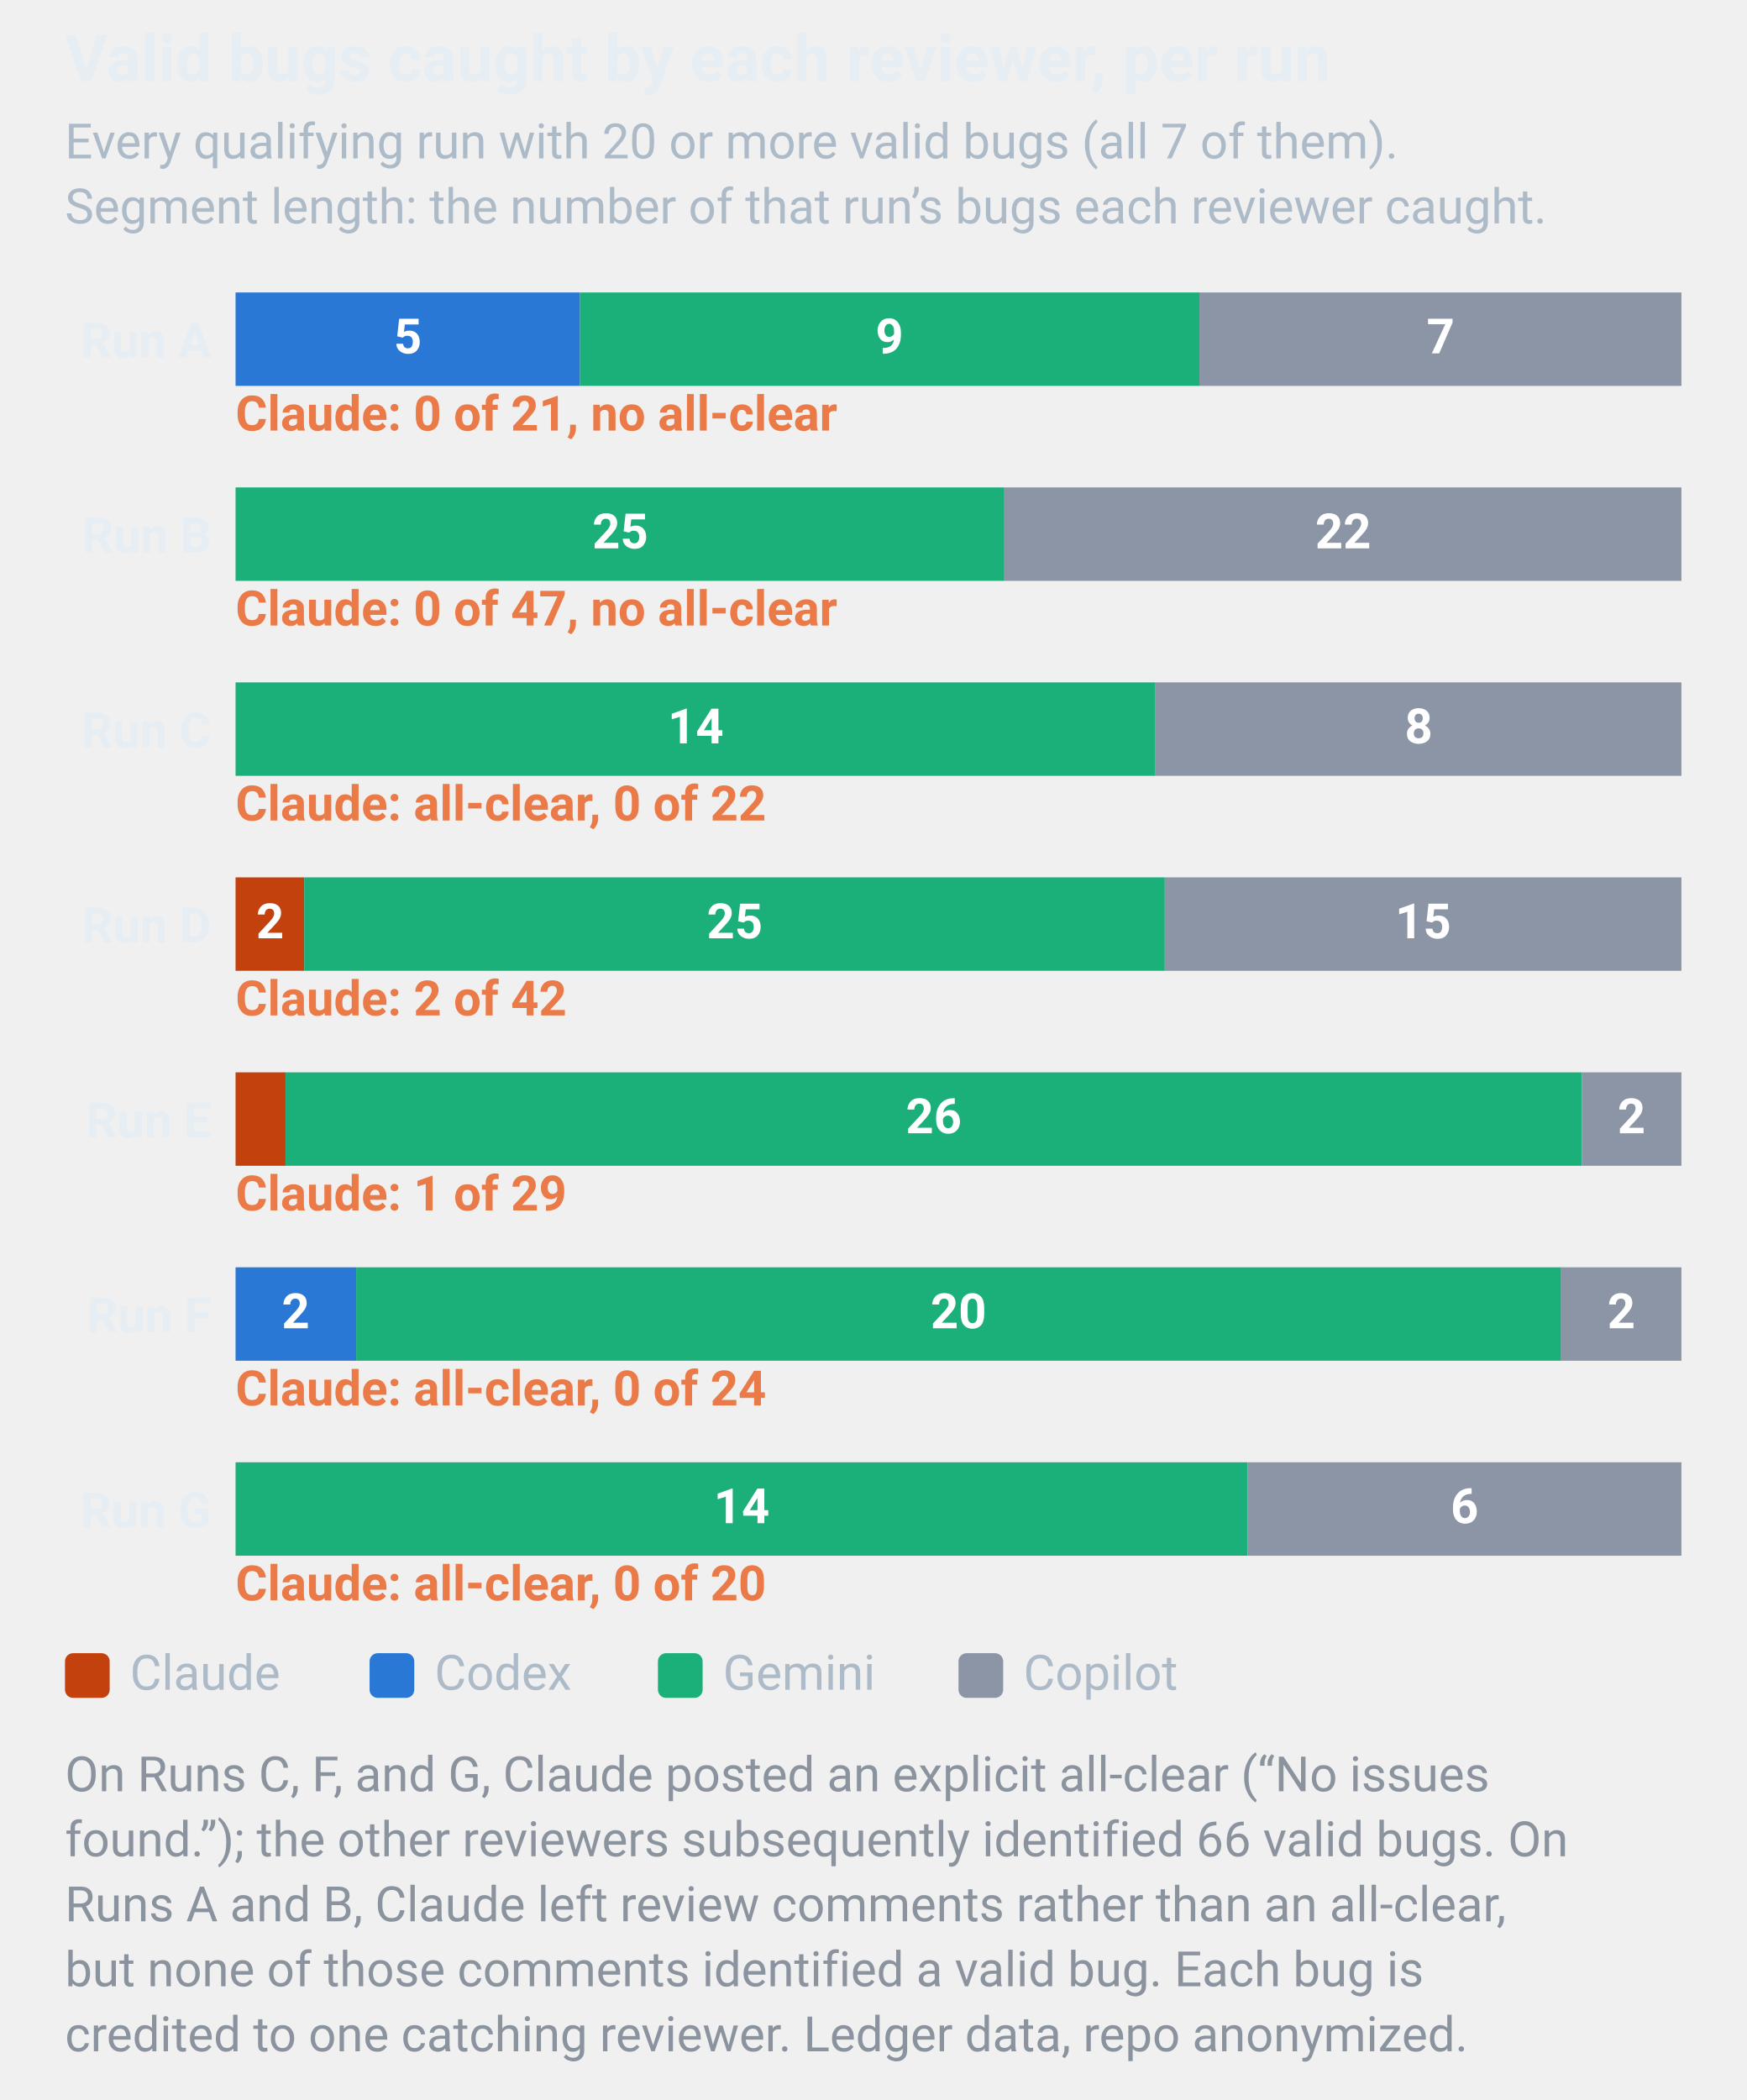
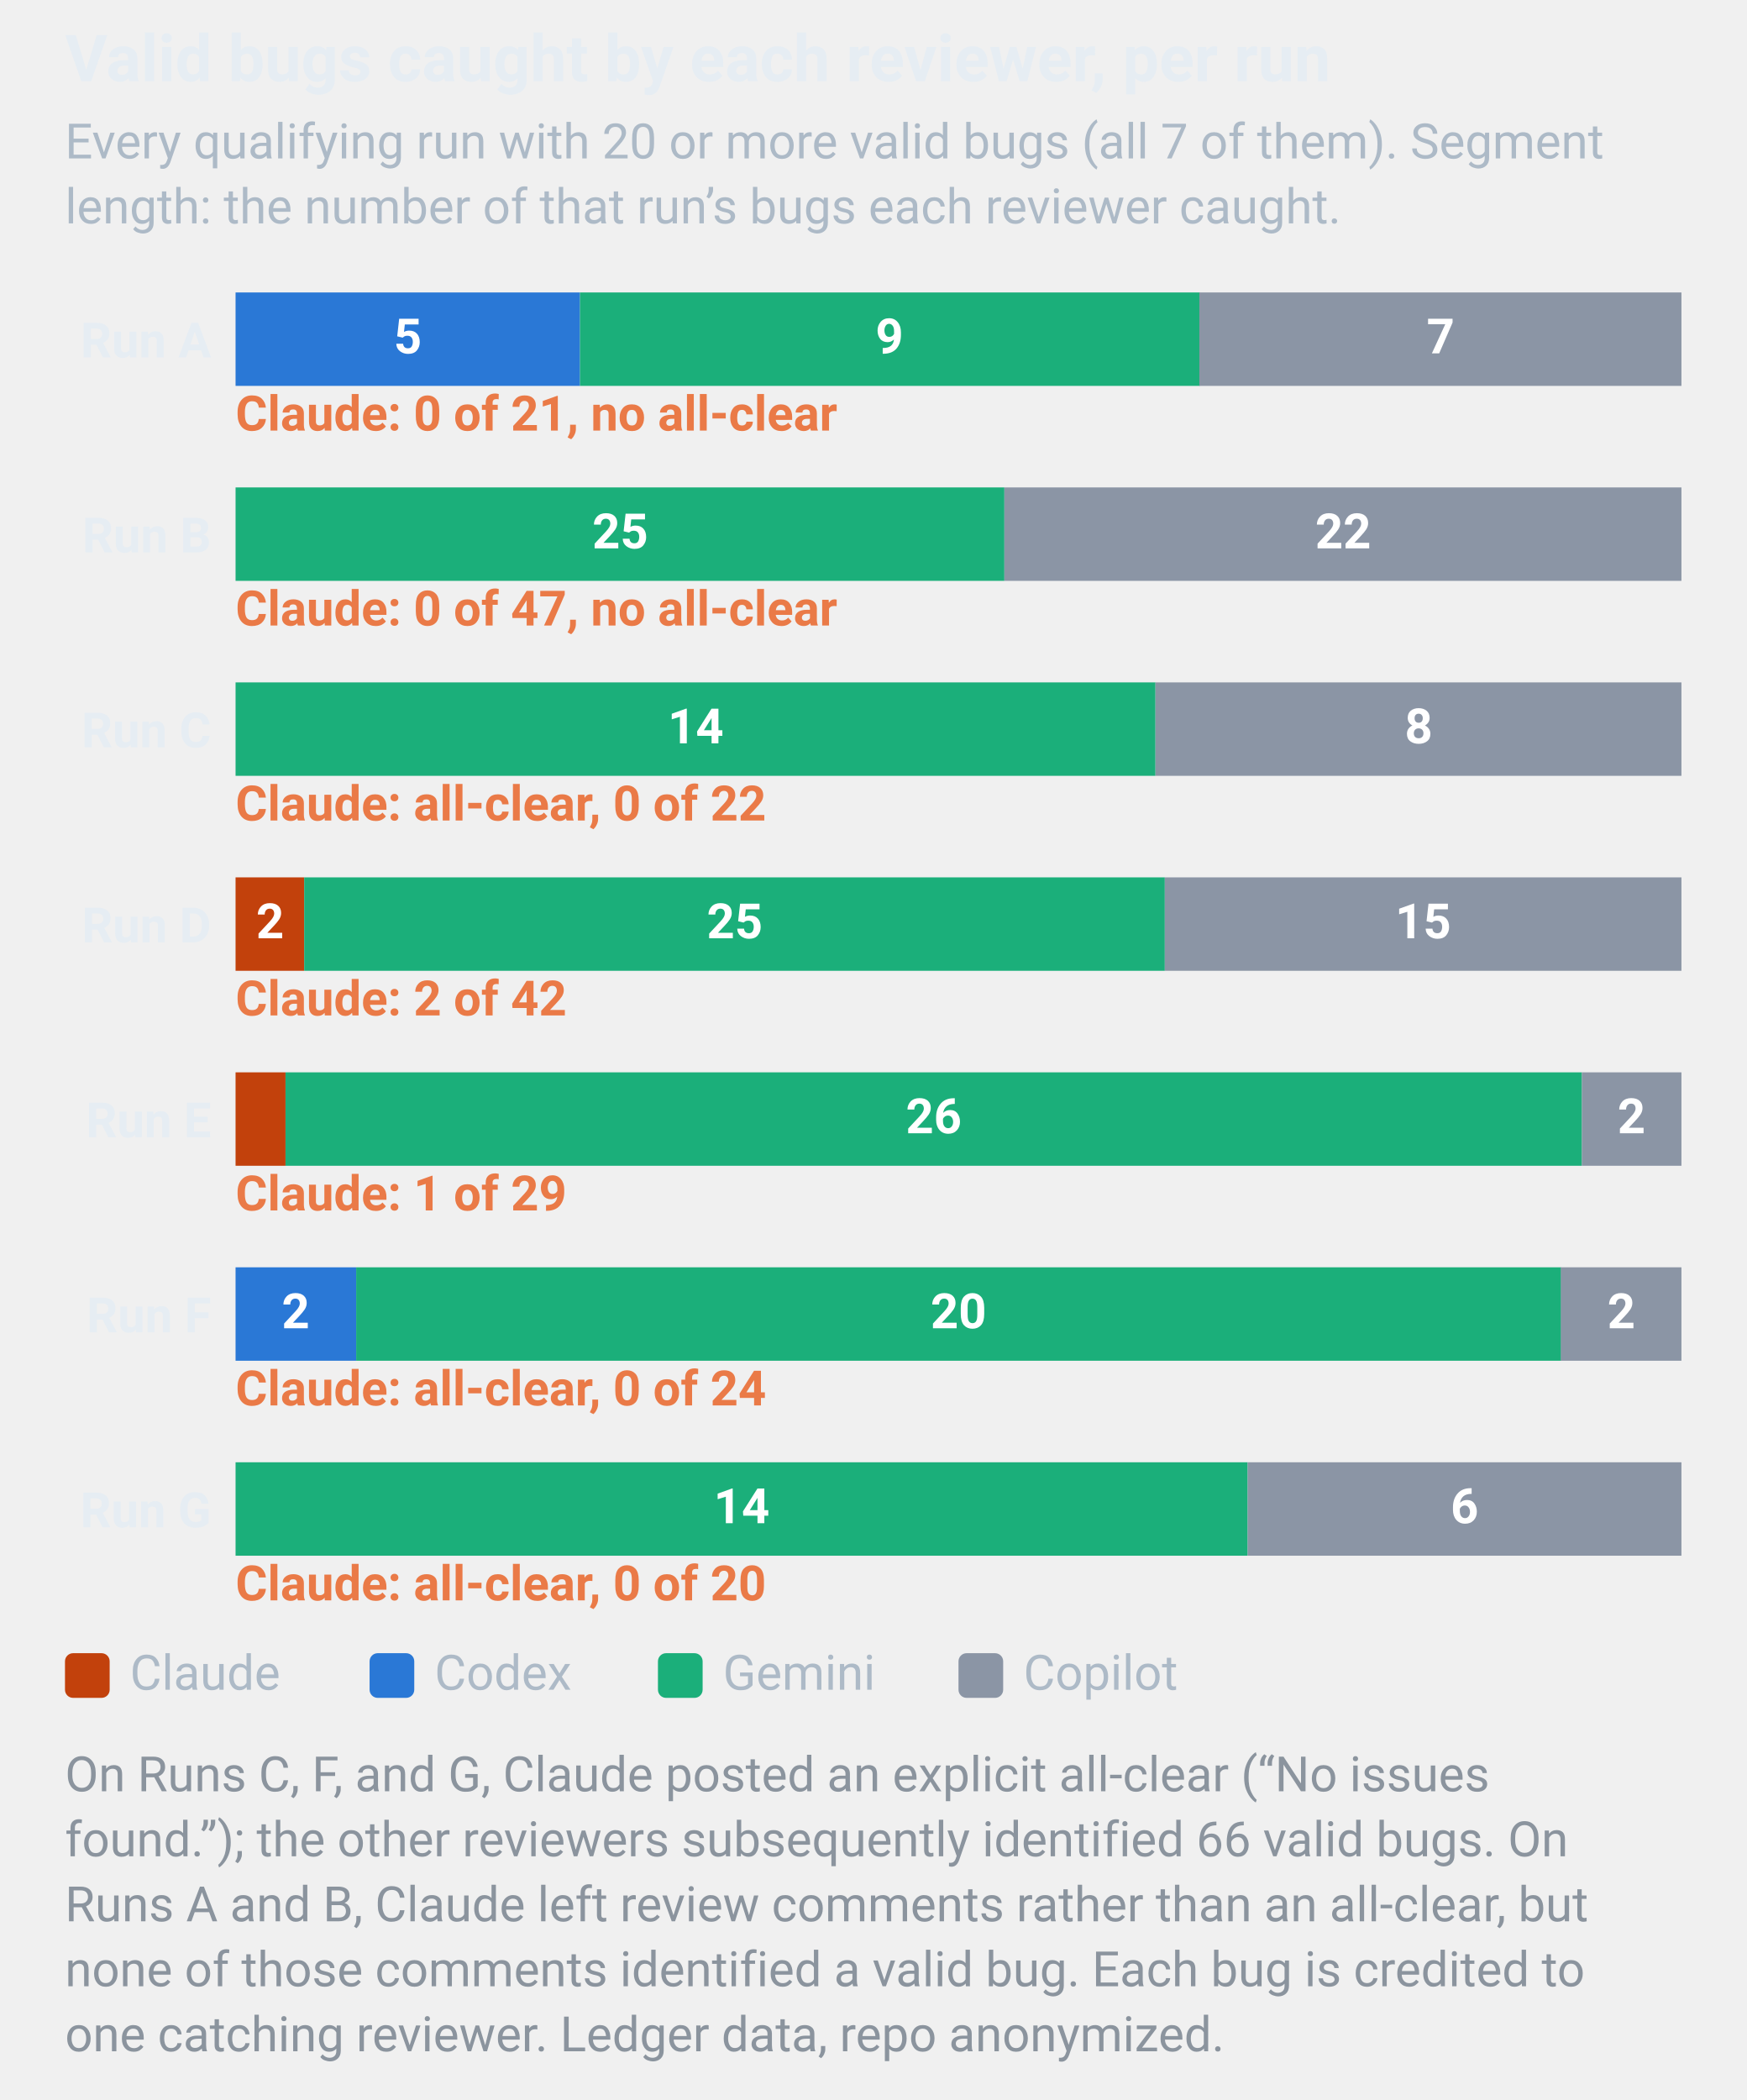
<svg xmlns="http://www.w3.org/2000/svg" viewBox="0 0 430 517" font-family="-apple-system,Segoe UI,Roboto,Helvetica,Arial,sans-serif">
  <text x="16.0" y="20.0" font-size="16" font-weight="700" fill="#e6edf3">Valid bugs caught by each reviewer, per run</text>
-   <text x="16.0" y="39.0" font-size="12" fill="#adbac7">Every qualifying run with 20 or more valid bugs (all 7 of them).</text>
-   <text x="16.0" y="55.0" font-size="12" fill="#adbac7">Segment length: the number of that run’s bugs each reviewer caught.</text>
+   <text x="16.0" y="39.0" font-size="12" fill="#adbac7">Every qualifying run with 20 or more valid bugs (all 7 of them). Segment</text>
+   <text x="16.0" y="55.0" font-size="12" fill="#adbac7">length: the number of that run’s bugs each reviewer caught.</text>
  <text x="52.0" y="88.0" font-size="12" font-weight="700" text-anchor="end" fill="#e6edf3">Run A</text>
  <rect x="58.0" y="72" width="84.8" height="23" fill="#2A78D6" />
  <text x="100.4" y="87.0" font-size="12" font-weight="700" text-anchor="middle" fill="#ffffff">5</text>
  <rect x="142.8" y="72" width="152.6" height="23" fill="#1BAF7A" />
  <text x="219.0" y="87.0" font-size="12" font-weight="700" text-anchor="middle" fill="#ffffff">9</text>
  <rect x="295.3" y="72" width="118.7" height="23" fill="#8B95A5" />
  <text x="354.7" y="87.0" font-size="12" font-weight="700" text-anchor="middle" fill="#ffffff">7</text>
  <text x="58.0" y="106.0" font-size="12" font-weight="700" fill="#EA7A47">Claude: 0 of 21, no all-clear</text>
  <text x="52.0" y="136.0" font-size="12" font-weight="700" text-anchor="end" fill="#e6edf3">Run B</text>
  <rect x="58.0" y="120" width="189.3" height="23" fill="#1BAF7A" />
  <text x="152.7" y="135.0" font-size="12" font-weight="700" text-anchor="middle" fill="#ffffff">25</text>
  <rect x="247.3" y="120" width="166.7" height="23" fill="#8B95A5" />
  <text x="330.7" y="135.0" font-size="12" font-weight="700" text-anchor="middle" fill="#ffffff">22</text>
  <text x="58.0" y="154.0" font-size="12" font-weight="700" fill="#EA7A47">Claude: 0 of 47, no all-clear</text>
  <text x="52.0" y="184.0" font-size="12" font-weight="700" text-anchor="end" fill="#e6edf3">Run C</text>
  <rect x="58.0" y="168" width="226.5" height="23" fill="#1BAF7A" />
  <text x="171.3" y="183.0" font-size="12" font-weight="700" text-anchor="middle" fill="#ffffff">14</text>
  <rect x="284.5" y="168" width="129.5" height="23" fill="#8B95A5" />
  <text x="349.3" y="183.0" font-size="12" font-weight="700" text-anchor="middle" fill="#ffffff">8</text>
  <text x="58.0" y="202.0" font-size="12" font-weight="700" fill="#EA7A47">Claude: all-clear, 0 of 22</text>
  <text x="52.0" y="232.0" font-size="12" font-weight="700" text-anchor="end" fill="#e6edf3">Run D</text>
  <rect x="58.0" y="216" width="16.9" height="23" fill="#C2410C" />
  <text x="66.5" y="231.0" font-size="12" font-weight="700" text-anchor="middle" fill="#ffffff">2</text>
  <rect x="74.9" y="216" width="211.9" height="23" fill="#1BAF7A" />
  <text x="180.9" y="231.0" font-size="12" font-weight="700" text-anchor="middle" fill="#ffffff">25</text>
  <rect x="286.8" y="216" width="127.2" height="23" fill="#8B95A5" />
  <text x="350.4" y="231.0" font-size="12" font-weight="700" text-anchor="middle" fill="#ffffff">15</text>
  <text x="58.0" y="250.0" font-size="12" font-weight="700" fill="#EA7A47">Claude: 2 of 42</text>
  <text x="52.0" y="280.0" font-size="12" font-weight="700" text-anchor="end" fill="#e6edf3">Run E</text>
  <rect x="58.0" y="264" width="12.3" height="23" fill="#C2410C" />
  <rect x="70.3" y="264" width="319.2" height="23" fill="#1BAF7A" />
  <text x="229.9" y="279.0" font-size="12" font-weight="700" text-anchor="middle" fill="#ffffff">26</text>
  <rect x="389.5" y="264" width="24.5" height="23" fill="#8B95A5" />
  <text x="401.7" y="279.0" font-size="12" font-weight="700" text-anchor="middle" fill="#ffffff">2</text>
  <text x="58.0" y="298.0" font-size="12" font-weight="700" fill="#EA7A47">Claude: 1 of 29</text>
  <text x="52.0" y="328.0" font-size="12" font-weight="700" text-anchor="end" fill="#e6edf3">Run F</text>
  <rect x="58.0" y="312" width="29.7" height="23" fill="#2A78D6" />
  <text x="72.8" y="327.0" font-size="12" font-weight="700" text-anchor="middle" fill="#ffffff">2</text>
  <rect x="87.7" y="312" width="296.7" height="23" fill="#1BAF7A" />
  <text x="236.0" y="327.0" font-size="12" font-weight="700" text-anchor="middle" fill="#ffffff">20</text>
  <rect x="384.3" y="312" width="29.7" height="23" fill="#8B95A5" />
  <text x="399.2" y="327.0" font-size="12" font-weight="700" text-anchor="middle" fill="#ffffff">2</text>
  <text x="58.0" y="346.0" font-size="12" font-weight="700" fill="#EA7A47">Claude: all-clear, 0 of 24</text>
  <text x="52.0" y="376.0" font-size="12" font-weight="700" text-anchor="end" fill="#e6edf3">Run G</text>
  <rect x="58.0" y="360" width="249.2" height="23" fill="#1BAF7A" />
  <text x="182.6" y="375.0" font-size="12" font-weight="700" text-anchor="middle" fill="#ffffff">14</text>
  <rect x="307.2" y="360" width="106.8" height="23" fill="#8B95A5" />
  <text x="360.6" y="375.0" font-size="12" font-weight="700" text-anchor="middle" fill="#ffffff">6</text>
  <text x="58.0" y="394.0" font-size="12" font-weight="700" fill="#EA7A47">Claude: all-clear, 0 of 20</text>
  <rect x="16" y="407" width="11" height="11" rx="2" fill="#C2410C" />
  <text x="32.0" y="416.0" font-size="12" fill="#adbac7">Claude</text>
  <rect x="91" y="407" width="11" height="11" rx="2" fill="#2A78D6" />
  <text x="107.0" y="416.0" font-size="12" fill="#adbac7">Codex</text>
  <rect x="162" y="407" width="11" height="11" rx="2" fill="#1BAF7A" />
  <text x="178.0" y="416.0" font-size="12" fill="#adbac7">Gemini</text>
  <rect x="236" y="407" width="11" height="11" rx="2" fill="#8B95A5" />
  <text x="252.0" y="416.0" font-size="12" fill="#adbac7">Copilot</text>
  <text x="16.0" y="441.0" font-size="12" fill="#8b949e">On Runs C, F, and G, Claude posted an explicit all-clear (“No issues</text>
  <text x="16.0" y="457.0" font-size="12" fill="#8b949e">found.”); the other reviewers subsequently identified 66 valid bugs. On</text>
-   <text x="16.0" y="473.0" font-size="12" fill="#8b949e">Runs A and B, Claude left review comments rather than an all-clear,</text>
-   <text x="16.0" y="489.0" font-size="12" fill="#8b949e">but none of those comments identified a valid bug. Each bug is</text>
-   <text x="16.0" y="505.0" font-size="12" fill="#8b949e">credited to one catching reviewer. Ledger data, repo anonymized.</text>
+   <text x="16.0" y="473.0" font-size="12" fill="#8b949e">Runs A and B, Claude left review comments rather than an all-clear, but</text>
+   <text x="16.0" y="489.0" font-size="12" fill="#8b949e">none of those comments identified a valid bug. Each bug is credited to</text>
+   <text x="16.0" y="505.0" font-size="12" fill="#8b949e">one catching reviewer. Ledger data, repo anonymized.</text>
</svg>
